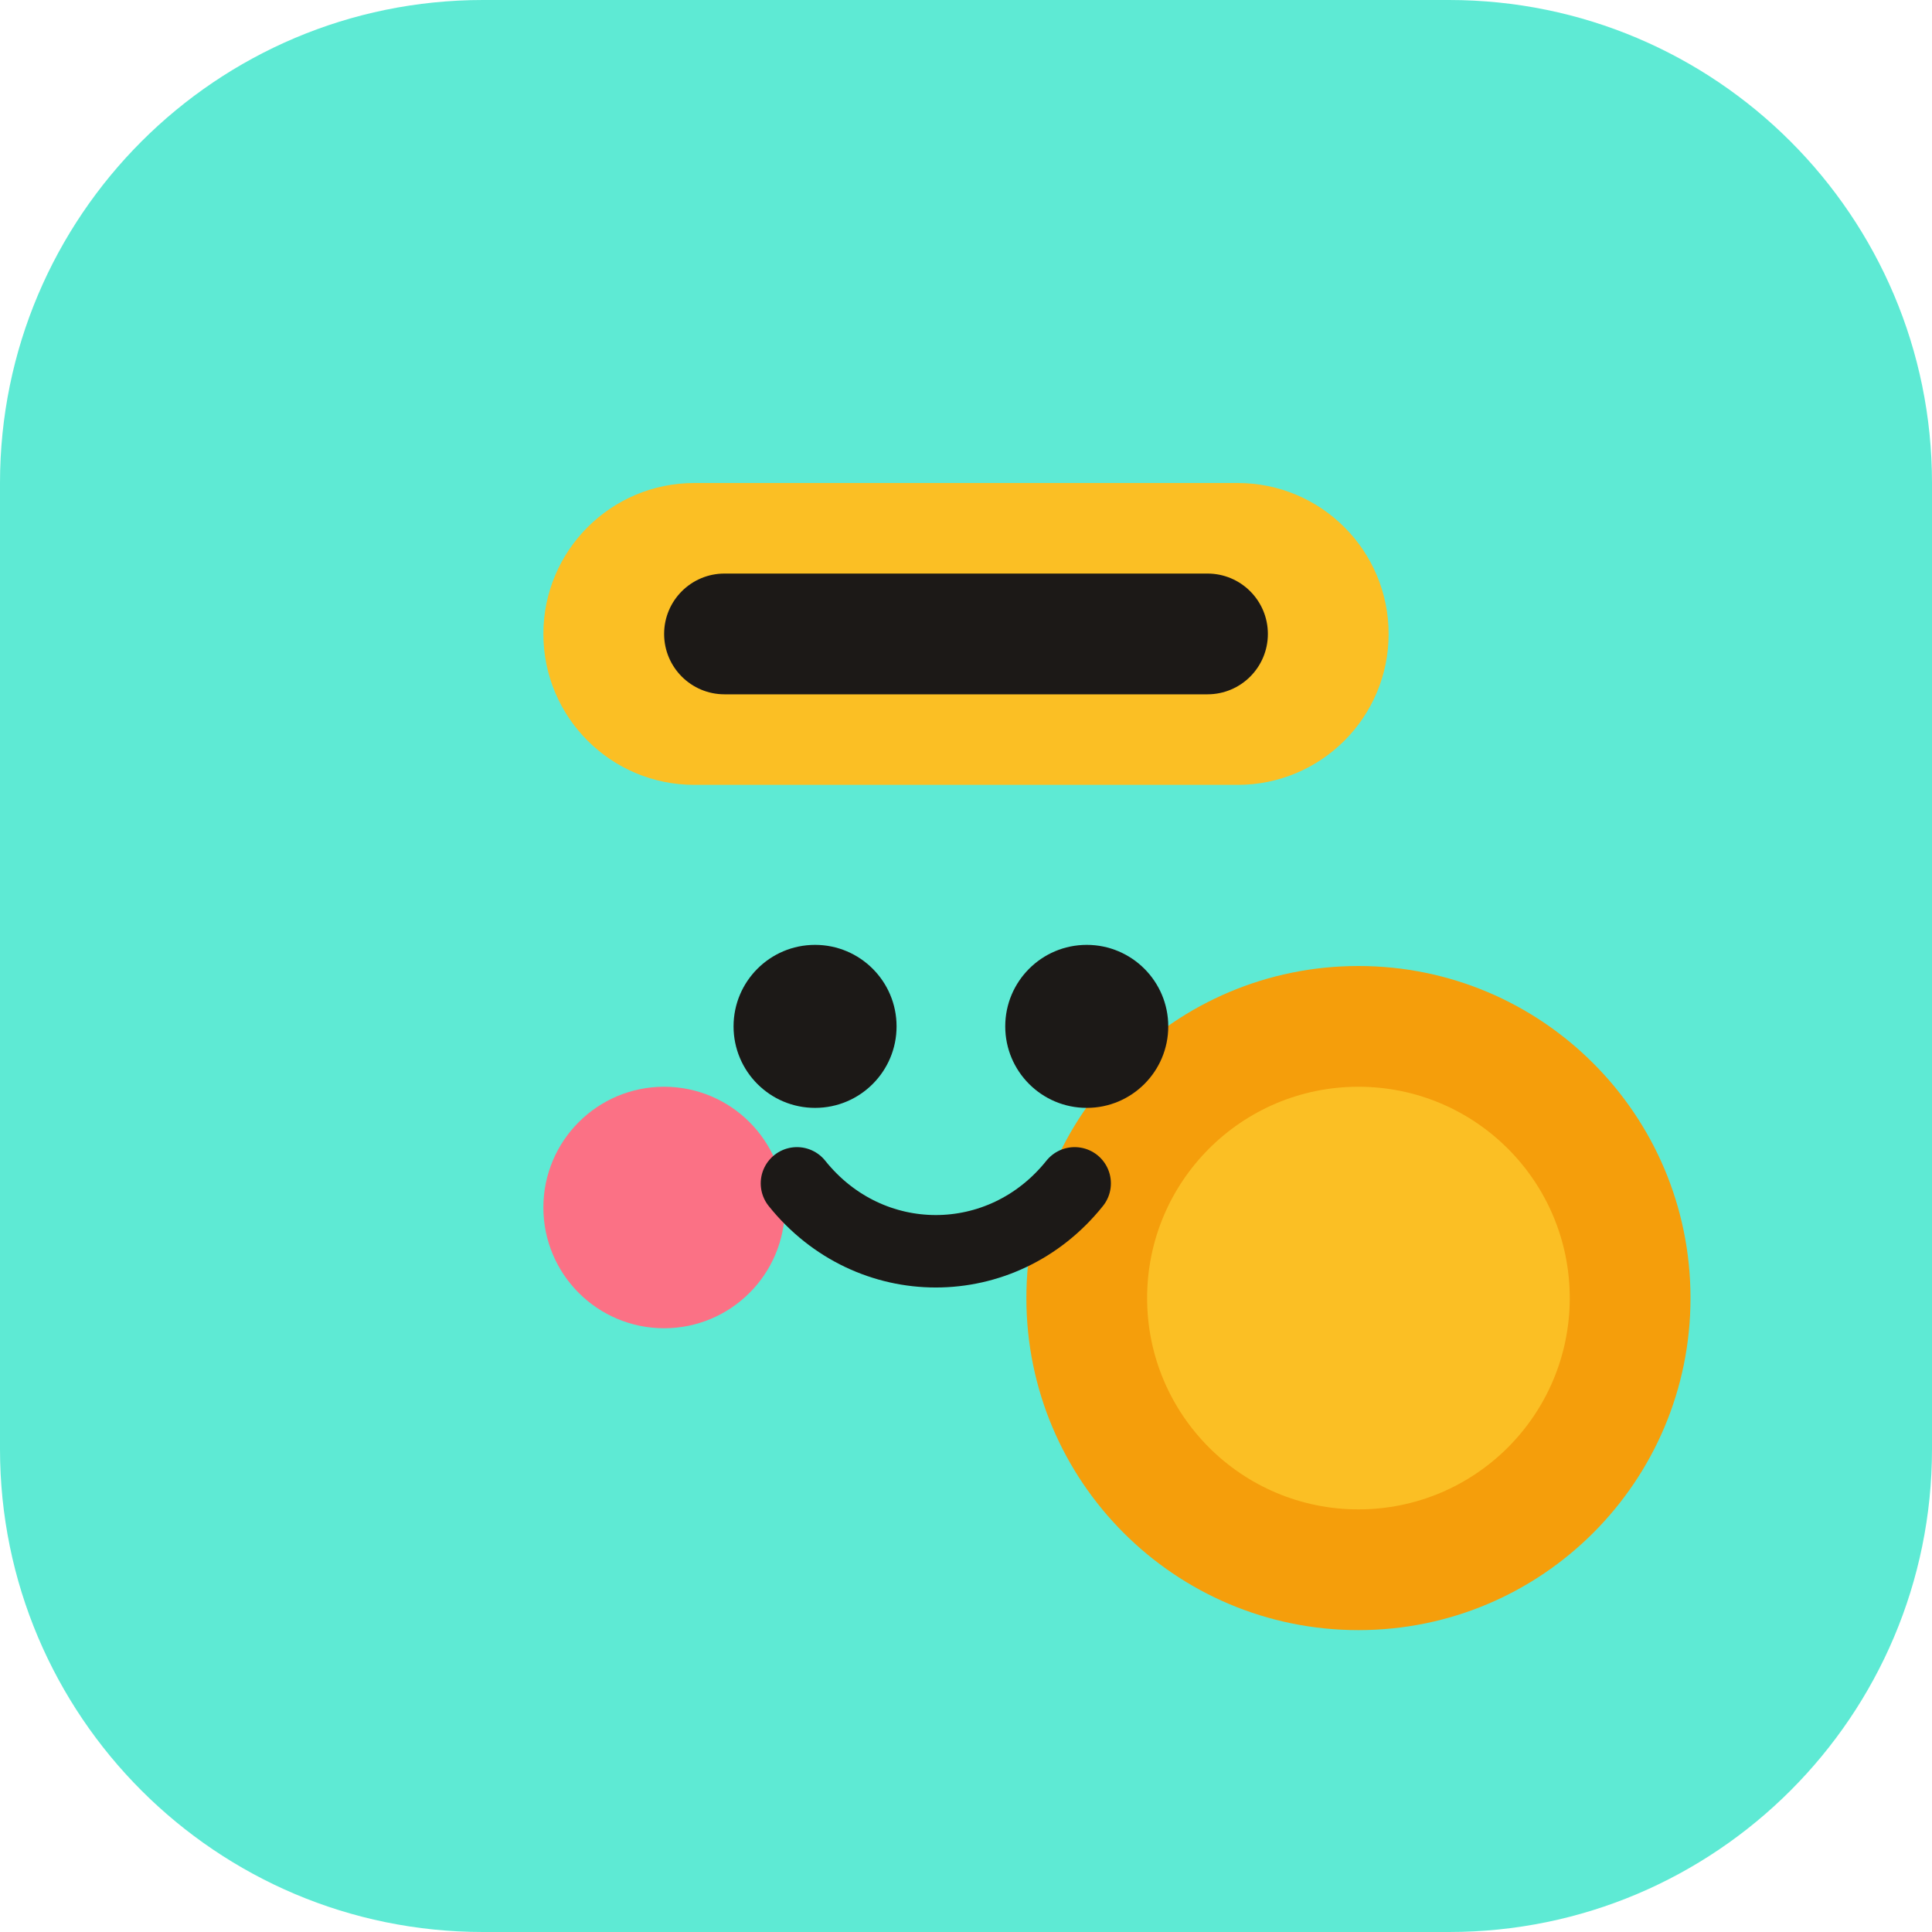
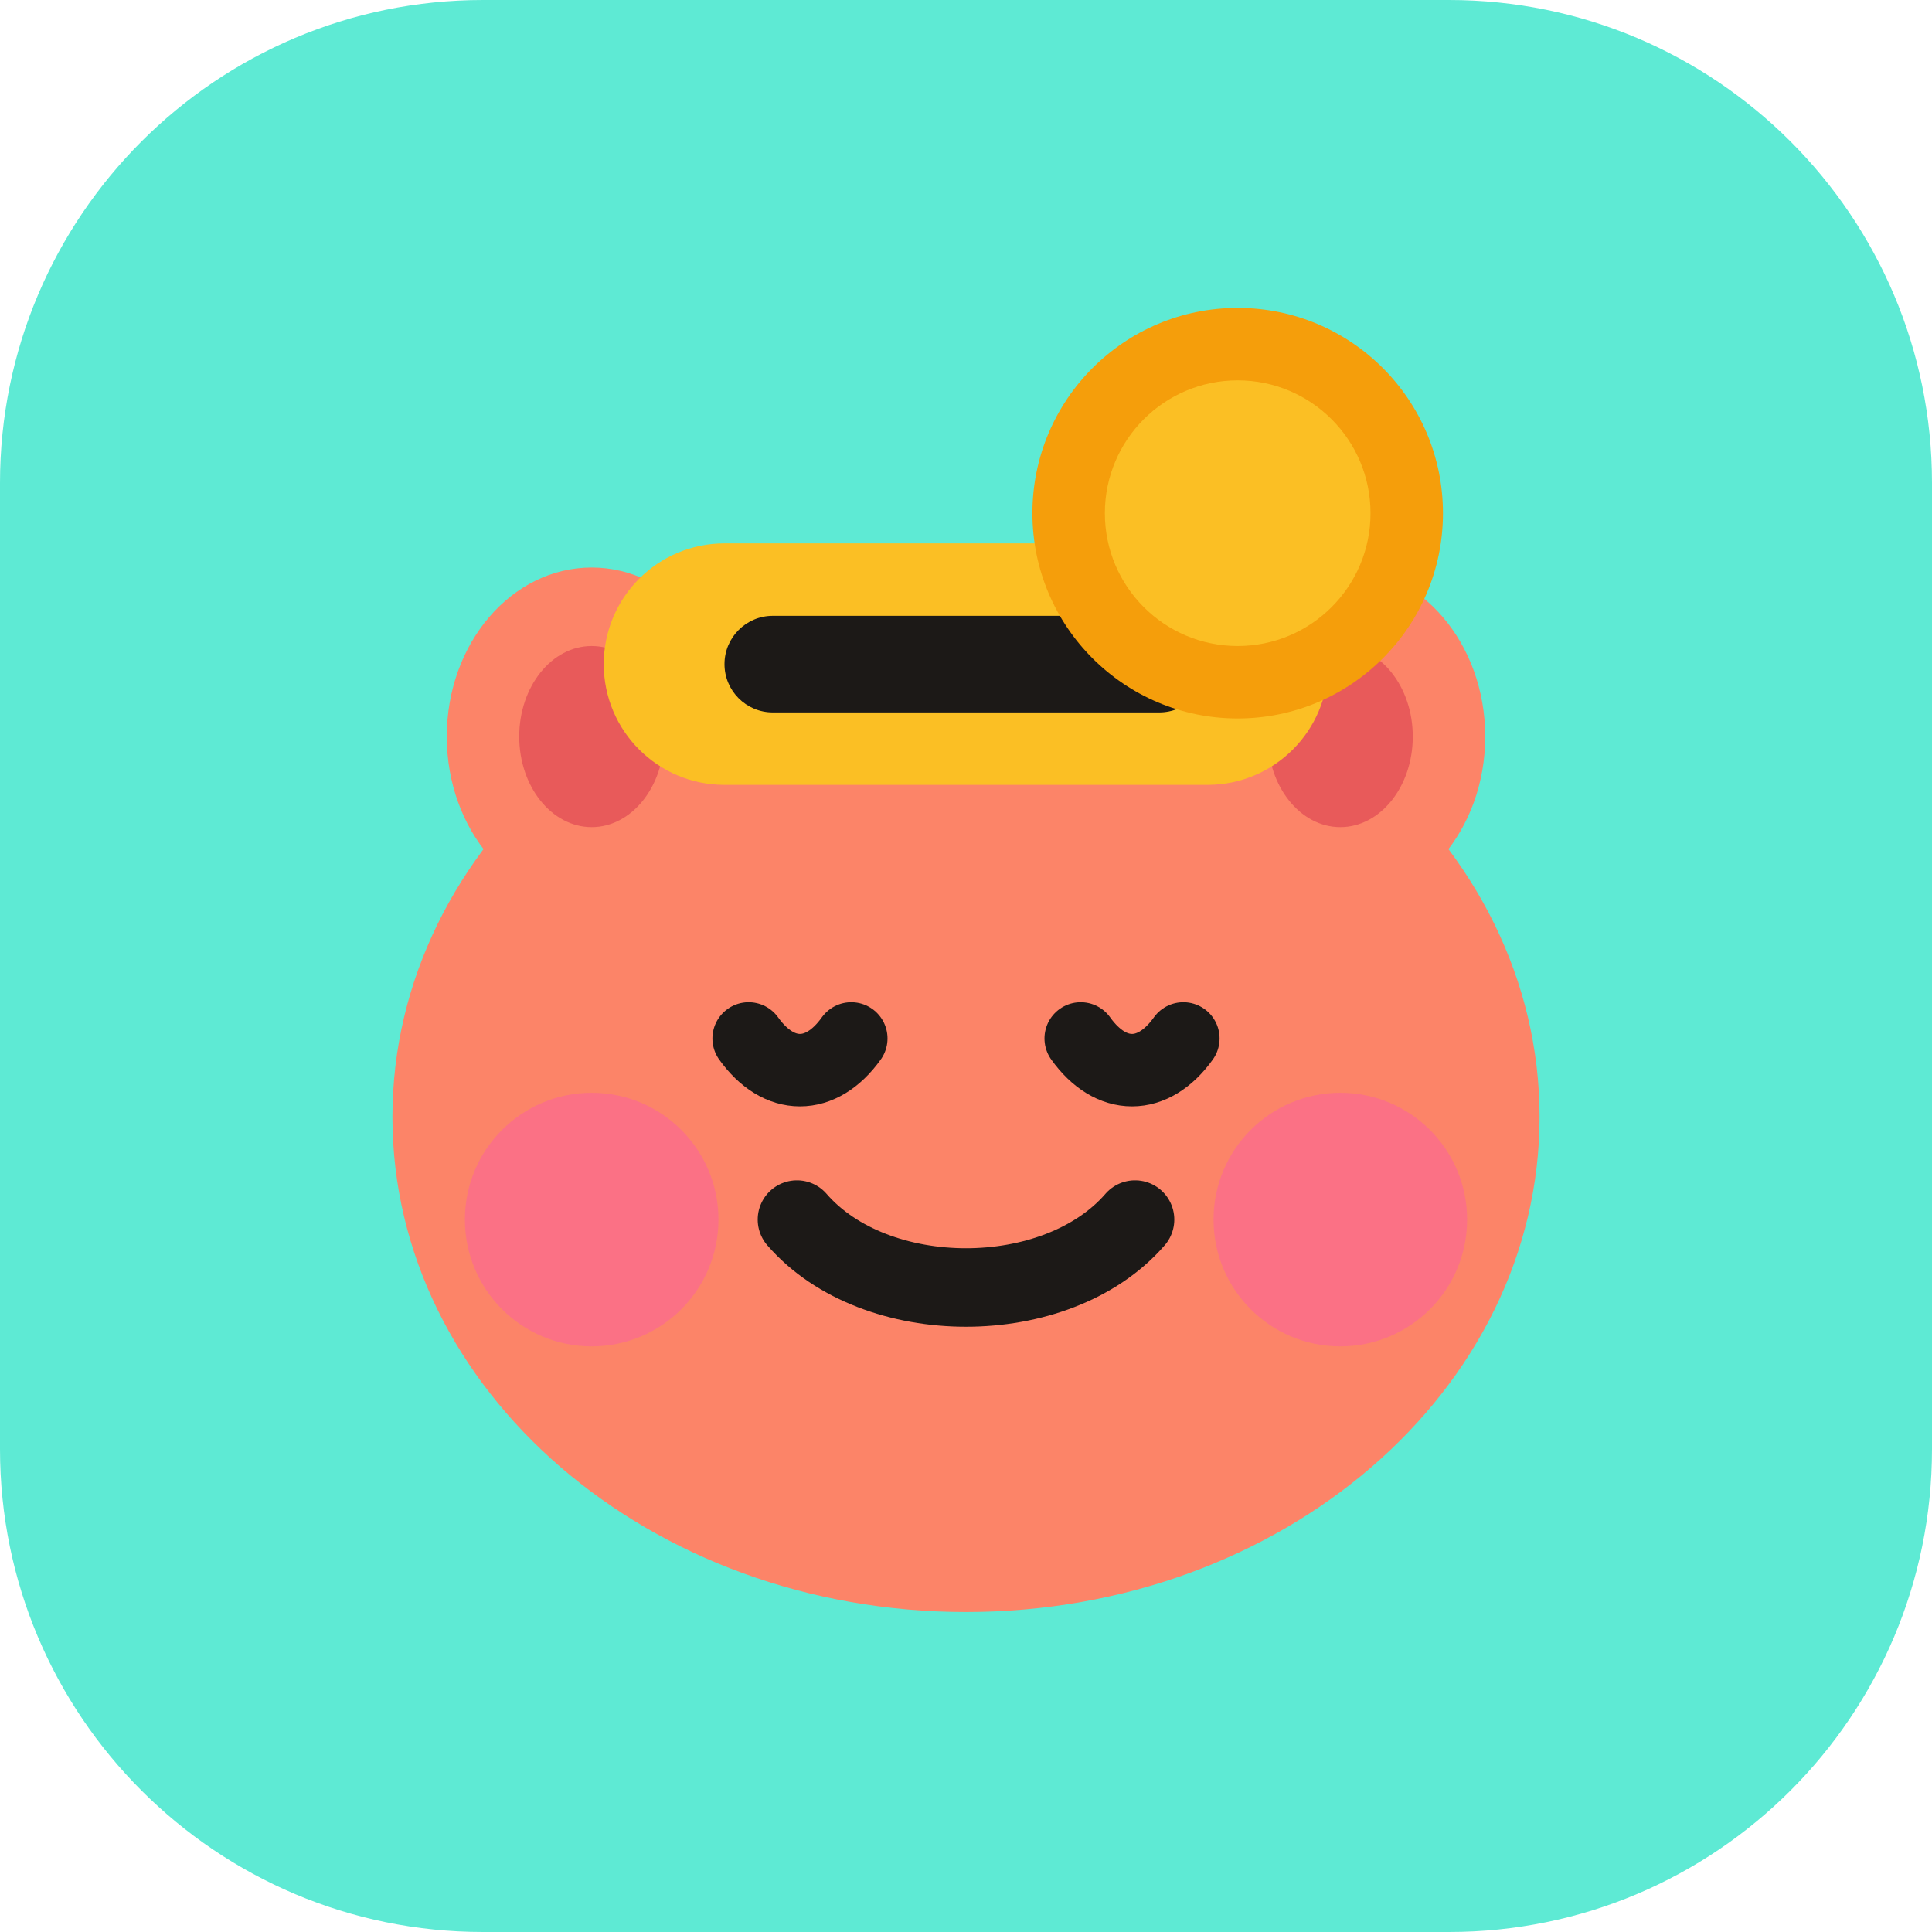
<svg xmlns="http://www.w3.org/2000/svg" viewBox="0 0 32 32" fill="none">
  <rect width="32" height="32" rx="8" fill="#5EEAD4" />
-   <rect x="9" y="8" width="14" height="5" rx="2.5" fill="#FBBF24" />
-   <rect x="11" y="9.5" width="10" height="2" rx="1" fill="#1C1917" />
-   <circle cx="22.5" cy="21.5" r="5.5" fill="#F59E0B" />
-   <circle cx="22.5" cy="21.5" r="3.5" fill="#FBBF24" />
-   <circle cx="11" cy="20" r="2" fill="#FB7185" />
-   <circle cx="13.5" cy="17" r="1.35" fill="#1C1917" />
-   <circle cx="18" cy="17" r="1.35" fill="#1C1917" />
-   <path d="M13.2 19.6c1.2 1.5 3.4 1.5 4.6 0" stroke="#1C1917" stroke-width="1.2" stroke-linecap="round" />
+   <ellipse cx="16" cy="18.5" rx="9.5" ry="8.2" fill="#FC8468" />
+   <ellipse cx="9.8" cy="12.2" rx="2.4" ry="2.8" fill="#FC8468" />
+   <ellipse cx="9.8" cy="12.2" rx="1.2" ry="1.5" fill="#E85A5A" />
+   <ellipse cx="22.2" cy="12.2" rx="2.4" ry="2.8" fill="#FC8468" />
+   <ellipse cx="22.2" cy="12.2" rx="1.2" ry="1.5" fill="#E85A5A" />
+   <rect x="10" y="9" width="12" height="4" rx="2" fill="#FBBF24" />
+   <rect x="12" y="10.2" width="8" height="1.6" rx="0.8" fill="#1C1917" />
+   <circle cx="20.5" cy="8.5" r="3.4" fill="#F59E0B" />
+   <circle cx="20.5" cy="8.5" r="2.2" fill="#FBBF24" />
+   <path d="M12.4 17.2c0.5 0.7 1.2 0.7 1.7 0" stroke="#1C1917" stroke-width="1.2" stroke-linecap="round" />
+   <path d="M17.9 17.2c0.5 0.7 1.2 0.7 1.7 0" stroke="#1C1917" stroke-width="1.2" stroke-linecap="round" />
+   <path d="M13.2 20.2c1.3 1.5 4.3 1.5 5.6 0" stroke="#1C1917" stroke-width="1.3" stroke-linecap="round" />
+   <circle cx="9.8" cy="20.2" r="2.1" fill="#FB7185" />
+   <circle cx="22.2" cy="20.2" r="2.1" fill="#FB7185" />
</svg>
